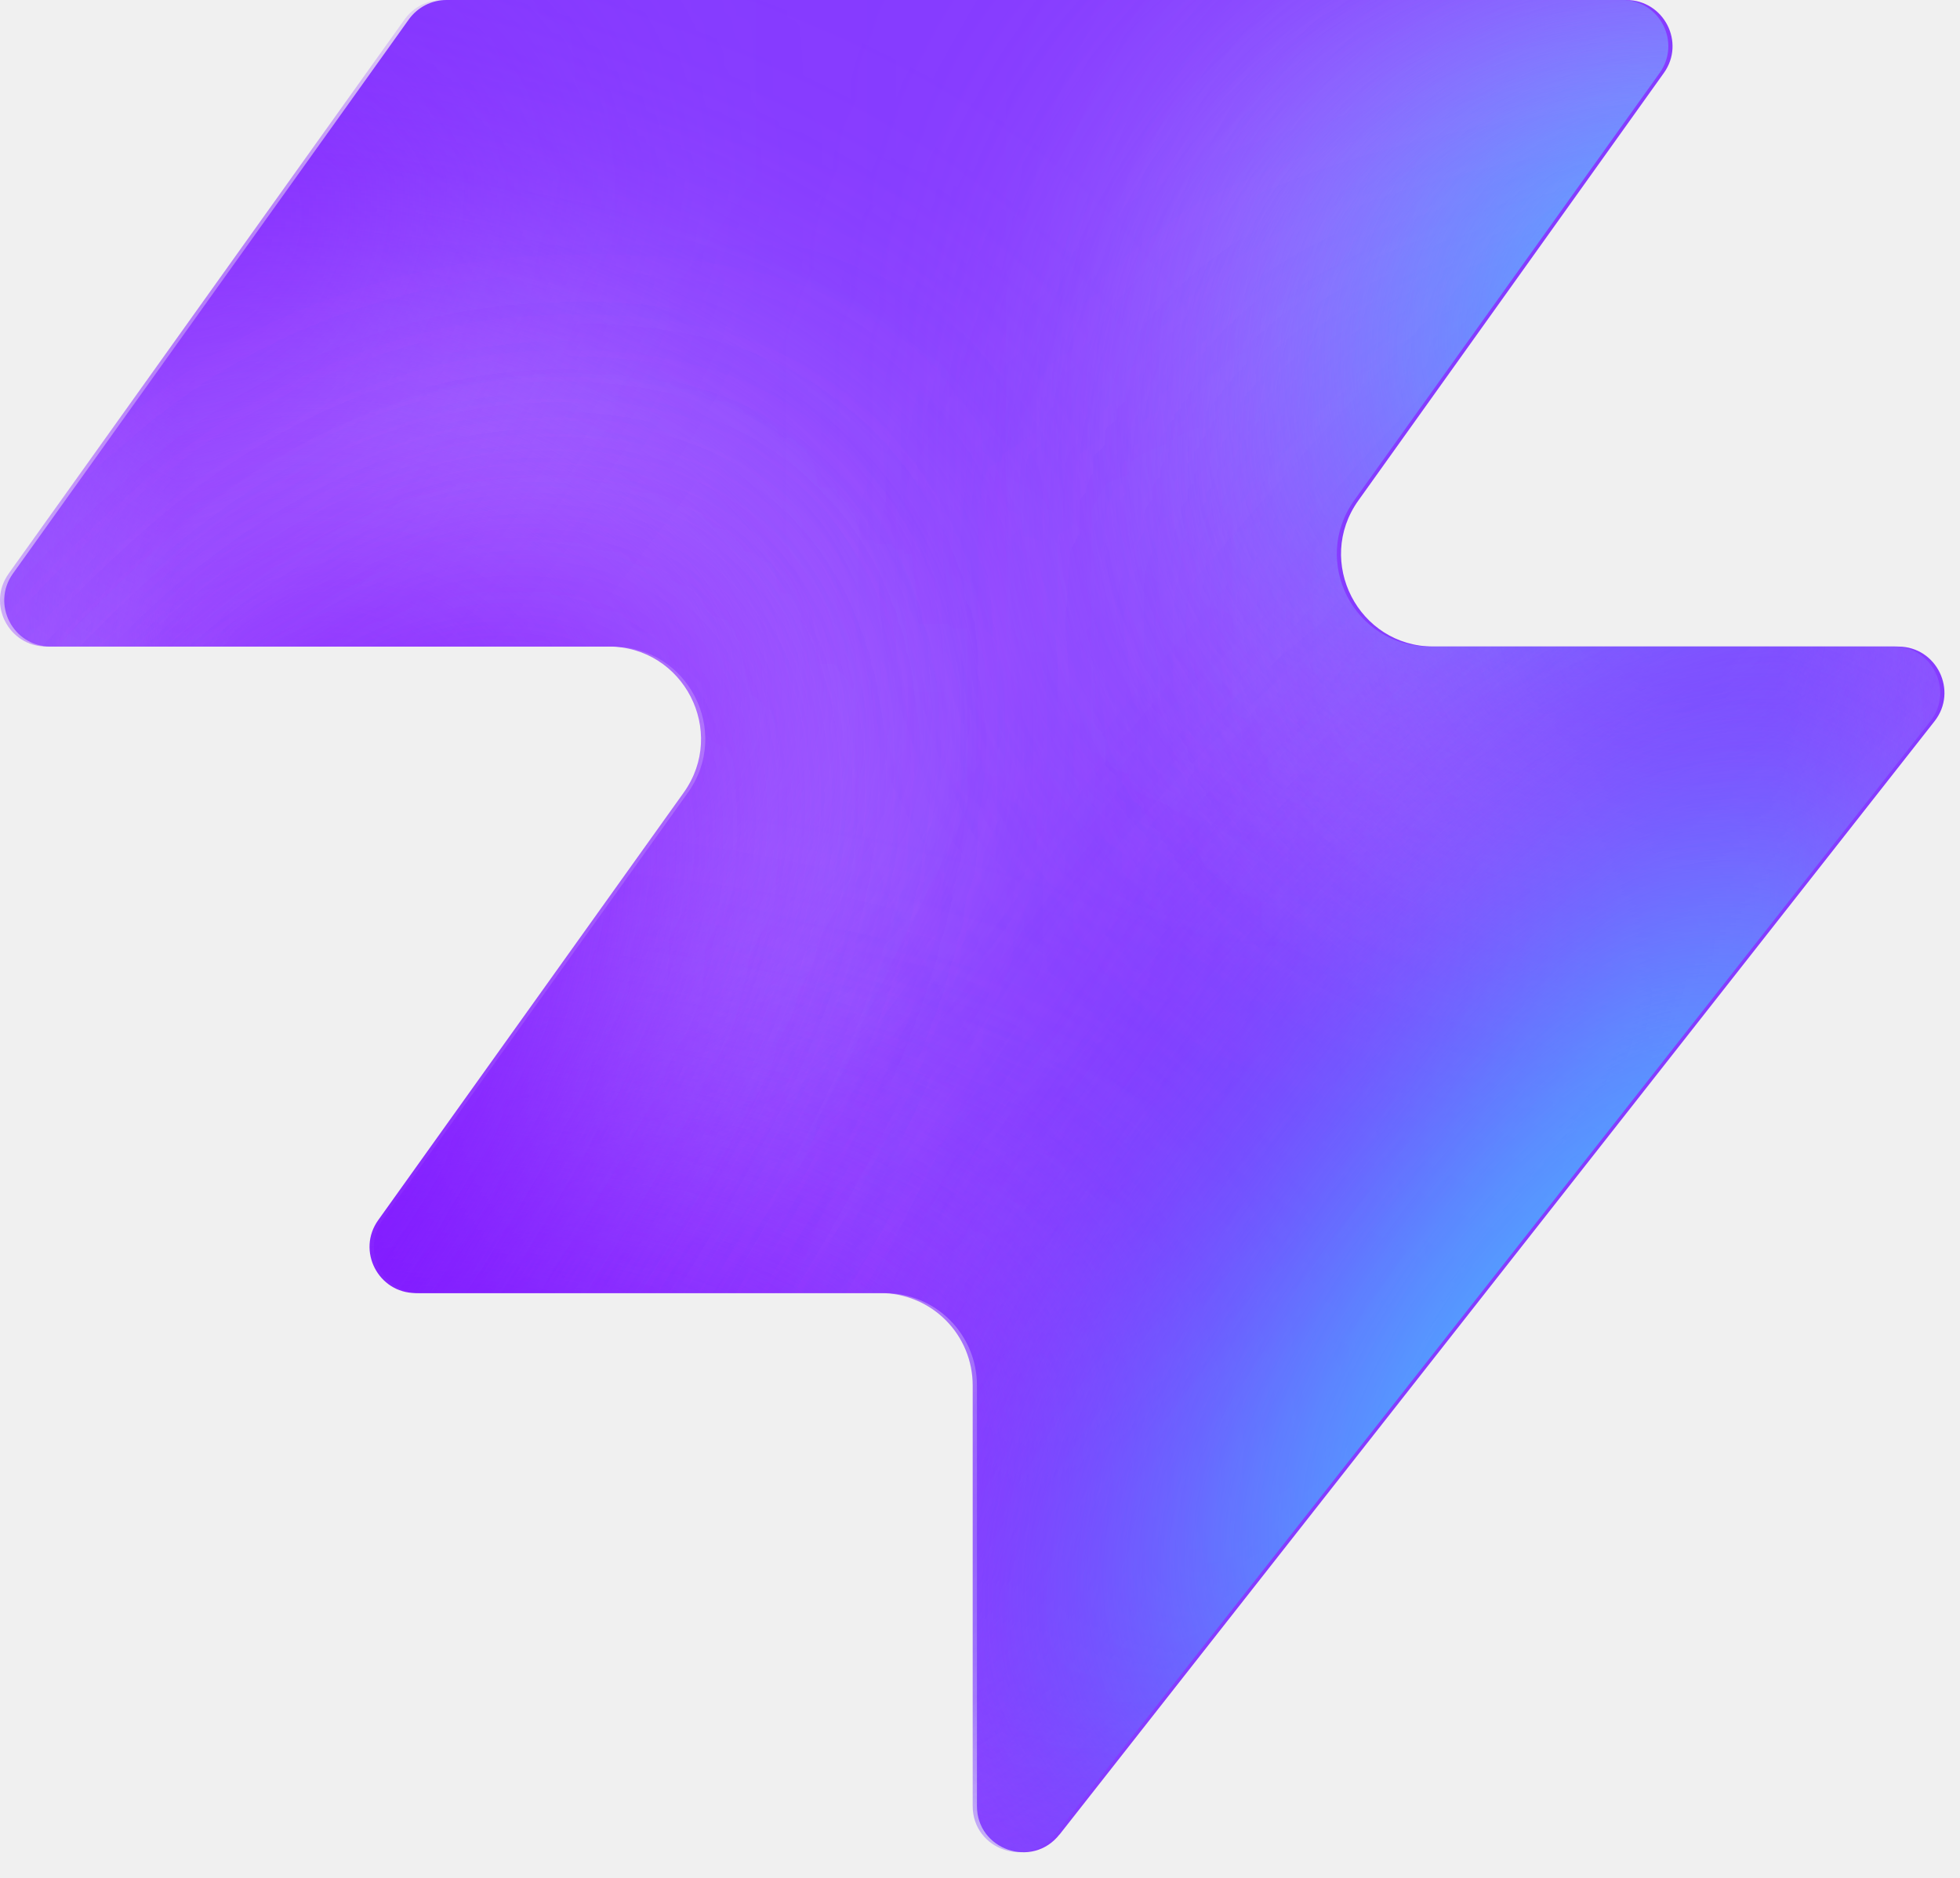
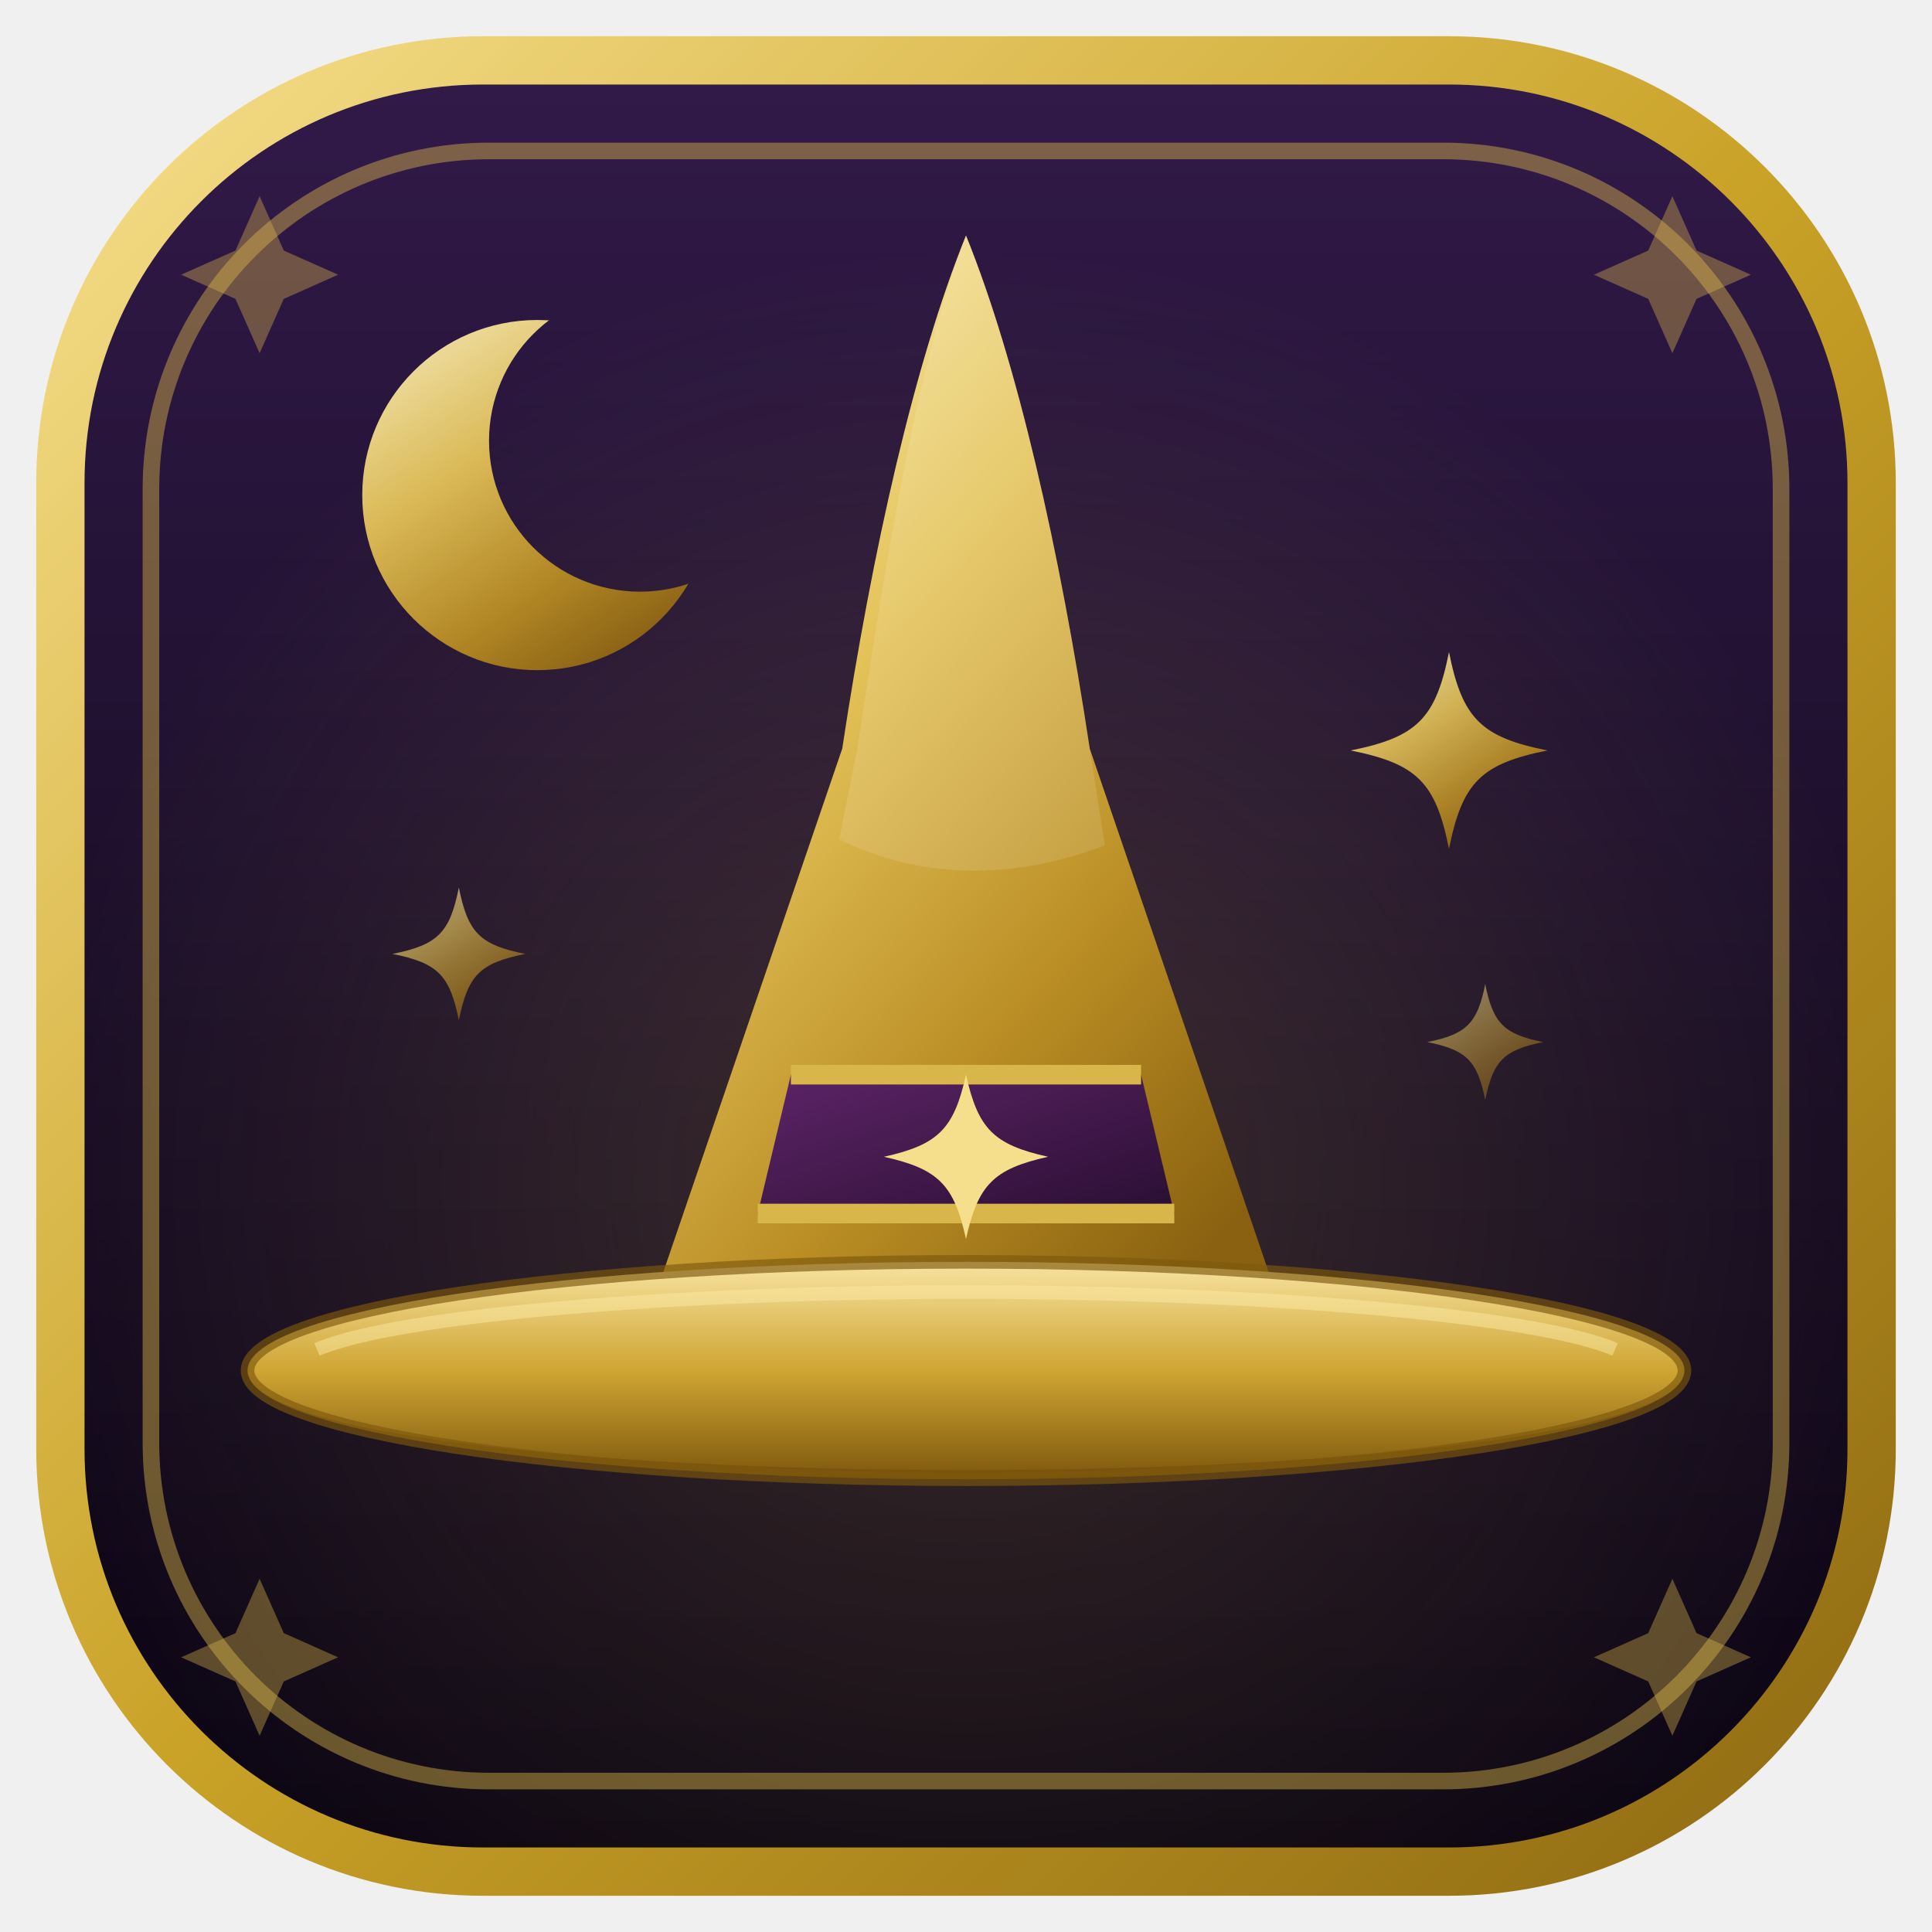
- <svg xmlns="http://www.w3.org/2000/svg" width="48" height="46" fill="none" viewBox="0 0 48 46">
-   <path fill="#863bff" d="M25.946 44.938c-.664.845-2.021.375-2.021-.698V33.937a2.26 2.26 0 0 0-2.262-2.262H10.287c-.92 0-1.456-1.04-.92-1.788l7.48-10.471c1.07-1.497 0-3.578-1.842-3.578H1.237c-.92 0-1.456-1.04-.92-1.788L10.013.474c.214-.297.556-.474.92-.474h28.894c.92 0 1.456 1.04.92 1.788l-7.48 10.471c-1.07 1.498 0 3.579 1.842 3.579h11.377c.943 0 1.473 1.088.89 1.83L25.947 44.94z" style="fill:#863bff;fill:color(display-p3 .525 .23 1);fill-opacity:1" />
-   <mask id="a" width="48" height="46" x="0" y="0" maskUnits="userSpaceOnUse" style="mask-type:alpha">
-     <path fill="#000" d="M25.842 44.938c-.664.844-2.021.375-2.021-.698V33.937a2.26 2.26 0 0 0-2.262-2.262H10.183c-.92 0-1.456-1.04-.92-1.788l7.48-10.471c1.07-1.498 0-3.579-1.842-3.579H1.133c-.92 0-1.456-1.04-.92-1.787L9.91.473c.214-.297.556-.474.92-.474h28.894c.92 0 1.456 1.04.92 1.788l-7.48 10.471c-1.07 1.498 0 3.578 1.842 3.578h11.377c.943 0 1.473 1.088.89 1.832L25.843 44.94z" style="fill:#000;fill-opacity:1" />
-   </mask>
-   <g mask="url(#a)">
-     <g filter="url(#b)">
-       <ellipse cx="5.508" cy="14.704" fill="#ede6ff" rx="5.508" ry="14.704" style="fill:#ede6ff;fill:color(display-p3 .927 .903 1);fill-opacity:1" transform="matrix(.00324 1 1 -.00324 -4.47 31.516)" />
-     </g>
-     <g filter="url(#c)">
-       <ellipse cx="10.399" cy="29.851" fill="#ede6ff" rx="10.399" ry="29.851" style="fill:#ede6ff;fill:color(display-p3 .927 .903 1);fill-opacity:1" transform="matrix(.00324 1 1 -.00324 -39.328 7.883)" />
-     </g>
-     <g filter="url(#d)">
-       <ellipse cx="5.508" cy="30.487" fill="#7e14ff" rx="5.508" ry="30.487" style="fill:#7e14ff;fill:color(display-p3 .492 .077 1);fill-opacity:1" transform="rotate(89.814 -25.913 -14.639)scale(1 -1)" />
-     </g>
-     <g filter="url(#e)">
-       <ellipse cx="5.508" cy="30.599" fill="#7e14ff" rx="5.508" ry="30.599" style="fill:#7e14ff;fill:color(display-p3 .492 .077 1);fill-opacity:1" transform="rotate(89.814 -32.644 -3.334)scale(1 -1)" />
-     </g>
-     <g filter="url(#f)">
-       <ellipse cx="5.508" cy="30.599" fill="#7e14ff" rx="5.508" ry="30.599" style="fill:#7e14ff;fill:color(display-p3 .492 .077 1);fill-opacity:1" transform="matrix(.00324 1 1 -.00324 -34.34 30.47)" />
-     </g>
-     <g filter="url(#g)">
-       <ellipse cx="14.072" cy="22.078" fill="#ede6ff" rx="14.072" ry="22.078" style="fill:#ede6ff;fill:color(display-p3 .927 .903 1);fill-opacity:1" transform="rotate(93.35 24.506 48.493)scale(-1 1)" />
-     </g>
-     <g filter="url(#h)">
-       <ellipse cx="3.47" cy="21.501" fill="#7e14ff" rx="3.47" ry="21.501" style="fill:#7e14ff;fill:color(display-p3 .492 .077 1);fill-opacity:1" transform="rotate(89.009 28.708 47.59)scale(-1 1)" />
-     </g>
-     <g filter="url(#i)">
-       <ellipse cx="3.47" cy="21.501" fill="#7e14ff" rx="3.47" ry="21.501" style="fill:#7e14ff;fill:color(display-p3 .492 .077 1);fill-opacity:1" transform="rotate(89.009 28.708 47.59)scale(-1 1)" />
-     </g>
-     <g filter="url(#j)">
-       <ellipse cx=".387" cy="8.972" fill="#7e14ff" rx="4.407" ry="29.108" style="fill:#7e14ff;fill:color(display-p3 .492 .077 1);fill-opacity:1" transform="rotate(39.51 .387 8.972)" />
-     </g>
-     <g filter="url(#k)">
-       <ellipse cx="47.523" cy="-6.092" fill="#7e14ff" rx="4.407" ry="29.108" style="fill:#7e14ff;fill:color(display-p3 .492 .077 1);fill-opacity:1" transform="rotate(37.892 47.523 -6.092)" />
-     </g>
-     <g filter="url(#l)">
-       <ellipse cx="41.412" cy="6.333" fill="#47bfff" rx="5.971" ry="9.665" style="fill:#47bfff;fill:color(display-p3 .28 .748 1);fill-opacity:1" transform="rotate(37.892 41.412 6.333)" />
-     </g>
-     <g filter="url(#m)">
-       <ellipse cx="-1.879" cy="38.332" fill="#7e14ff" rx="4.407" ry="29.108" style="fill:#7e14ff;fill:color(display-p3 .492 .077 1);fill-opacity:1" transform="rotate(37.892 -1.88 38.332)" />
-     </g>
-     <g filter="url(#n)">
-       <ellipse cx="-1.879" cy="38.332" fill="#7e14ff" rx="4.407" ry="29.108" style="fill:#7e14ff;fill:color(display-p3 .492 .077 1);fill-opacity:1" transform="rotate(37.892 -1.88 38.332)" />
-     </g>
-     <g filter="url(#o)">
-       <ellipse cx="35.651" cy="29.907" fill="#7e14ff" rx="4.407" ry="29.108" style="fill:#7e14ff;fill:color(display-p3 .492 .077 1);fill-opacity:1" transform="rotate(37.892 35.651 29.907)" />
-     </g>
-     <g filter="url(#p)">
-       <ellipse cx="38.418" cy="32.4" fill="#47bfff" rx="5.971" ry="15.297" style="fill:#47bfff;fill:color(display-p3 .28 .748 1);fill-opacity:1" transform="rotate(37.892 38.418 32.4)" />
-     </g>
+ <svg xmlns="http://www.w3.org/2000/svg" width="64" height="64" viewBox="0 0 64 64" role="img" aria-label="Wizago wizard hat crest">
+   <defs>
+     <linearGradient id="bg" x1="0" y1="0" x2="0" y2="1">
+       <stop offset="0" stop-color="#321a49" />
+       <stop offset="0.55" stop-color="#190d26" />
+       <stop offset="1" stop-color="#0b0512" />
+     </linearGradient>
+     <radialGradient id="aura" cx="50%" cy="62%" r="52%">
+       <stop offset="0" stop-color="#e3c258" stop-opacity="0.18" />
+       <stop offset="1" stop-color="#e3c258" stop-opacity="0" />
+     </radialGradient>
+     <linearGradient id="gold" x1="0.1" y1="0" x2="0.75" y2="1">
+       <stop offset="0" stop-color="#fdf0b8" />
+       <stop offset="0.38" stop-color="#e3c258" />
+       <stop offset="0.72" stop-color="#b98d24" />
+       <stop offset="1" stop-color="#8a6110" />
+     </linearGradient>
+     <linearGradient id="brim" x1="0" y1="0" x2="0" y2="1">
+       <stop offset="0" stop-color="#f7e3a0" />
+       <stop offset="0.5" stop-color="#cfa533" />
+       <stop offset="1" stop-color="#7d570c" />
+     </linearGradient>
+     <linearGradient id="band" x1="0" y1="0" x2="1" y2="1">
+       <stop offset="0" stop-color="#5d2467" />
+       <stop offset="1" stop-color="#2a0f33" />
+     </linearGradient>
+     <linearGradient id="rim" x1="0" y1="0" x2="1" y2="1">
+       <stop offset="0" stop-color="#f6df8c" />
+       <stop offset="0.5" stop-color="#c9a227" />
+       <stop offset="1" stop-color="#8f6a12" />
+     </linearGradient>
+     <mask id="moonMask">
+       <rect width="64" height="64" fill="#fff" />
+       <circle cx="21.2" cy="14.6" r="5" fill="#000" />
+     </mask>
+   </defs>
+   <rect x="2" y="2" width="60" height="60" rx="14" fill="url(#bg)" />
+   <rect x="2" y="2" width="60" height="60" rx="14" fill="url(#aura)" />
+   <rect x="2" y="2" width="60" height="60" rx="14" fill="none" stroke="url(#rim)" stroke-width="1.6" />
+   <rect x="5" y="5" width="54" height="54" rx="11.2" fill="none" stroke="#d9b64a" stroke-width="0.55" opacity="0.45" />
+   <g fill="#d9b64a" opacity="0.7">
+     <path d="M8.6 6.5 9.4 8.3 11.2 9.1 9.4 9.9 8.6 11.7 7.8 9.9 6 9.1 7.8 8.3z" opacity="0.55" />
+     <path d="M55.4 6.5 56.2 8.3 58 9.1 56.2 9.9 55.4 11.7 54.6 9.9 52.8 9.1 54.6 8.3z" opacity="0.55" />
+     <path d="M8.6 52.3 9.4 54.1 11.2 54.9 9.4 55.7 8.6 57.5 7.8 55.7 6 54.9 7.8 54.1z" opacity="0.55" />
+     <path d="M55.4 52.3 56.2 54.1 58 54.9 56.2 55.7 55.4 57.5 54.6 55.7 52.8 54.9 54.6 54.1z" opacity="0.55" />
  </g>
-   <defs>
-     <filter id="b" width="60.045" height="41.654" x="-19.77" y="16.149" color-interpolation-filters="sRGB" filterUnits="userSpaceOnUse">
-       <feFlood flood-opacity="0" result="BackgroundImageFix" />
-       <feBlend in="SourceGraphic" in2="BackgroundImageFix" result="shape" />
-       <feGaussianBlur result="effect1_foregroundBlur_2002_17158" stdDeviation="7.659" />
-     </filter>
-     <filter id="c" width="90.34" height="51.437" x="-54.613" y="-7.533" color-interpolation-filters="sRGB" filterUnits="userSpaceOnUse">
-       <feFlood flood-opacity="0" result="BackgroundImageFix" />
-       <feBlend in="SourceGraphic" in2="BackgroundImageFix" result="shape" />
-       <feGaussianBlur result="effect1_foregroundBlur_2002_17158" stdDeviation="7.659" />
-     </filter>
-     <filter id="d" width="79.355" height="29.4" x="-49.64" y="2.03" color-interpolation-filters="sRGB" filterUnits="userSpaceOnUse">
-       <feFlood flood-opacity="0" result="BackgroundImageFix" />
-       <feBlend in="SourceGraphic" in2="BackgroundImageFix" result="shape" />
-       <feGaussianBlur result="effect1_foregroundBlur_2002_17158" stdDeviation="4.596" />
-     </filter>
-     <filter id="e" width="79.579" height="29.4" x="-45.045" y="20.029" color-interpolation-filters="sRGB" filterUnits="userSpaceOnUse">
-       <feFlood flood-opacity="0" result="BackgroundImageFix" />
-       <feBlend in="SourceGraphic" in2="BackgroundImageFix" result="shape" />
-       <feGaussianBlur result="effect1_foregroundBlur_2002_17158" stdDeviation="4.596" />
-     </filter>
-     <filter id="f" width="79.579" height="29.4" x="-43.513" y="21.178" color-interpolation-filters="sRGB" filterUnits="userSpaceOnUse">
-       <feFlood flood-opacity="0" result="BackgroundImageFix" />
-       <feBlend in="SourceGraphic" in2="BackgroundImageFix" result="shape" />
-       <feGaussianBlur result="effect1_foregroundBlur_2002_17158" stdDeviation="4.596" />
-     </filter>
-     <filter id="g" width="74.749" height="58.852" x="15.756" y="-17.901" color-interpolation-filters="sRGB" filterUnits="userSpaceOnUse">
-       <feFlood flood-opacity="0" result="BackgroundImageFix" />
-       <feBlend in="SourceGraphic" in2="BackgroundImageFix" result="shape" />
-       <feGaussianBlur result="effect1_foregroundBlur_2002_17158" stdDeviation="7.659" />
-     </filter>
-     <filter id="h" width="61.377" height="25.362" x="23.548" y="2.284" color-interpolation-filters="sRGB" filterUnits="userSpaceOnUse">
-       <feFlood flood-opacity="0" result="BackgroundImageFix" />
-       <feBlend in="SourceGraphic" in2="BackgroundImageFix" result="shape" />
-       <feGaussianBlur result="effect1_foregroundBlur_2002_17158" stdDeviation="4.596" />
-     </filter>
-     <filter id="i" width="61.377" height="25.362" x="23.548" y="2.284" color-interpolation-filters="sRGB" filterUnits="userSpaceOnUse">
-       <feFlood flood-opacity="0" result="BackgroundImageFix" />
-       <feBlend in="SourceGraphic" in2="BackgroundImageFix" result="shape" />
-       <feGaussianBlur result="effect1_foregroundBlur_2002_17158" stdDeviation="4.596" />
-     </filter>
-     <filter id="j" width="56.045" height="63.649" x="-27.636" y="-22.853" color-interpolation-filters="sRGB" filterUnits="userSpaceOnUse">
-       <feFlood flood-opacity="0" result="BackgroundImageFix" />
-       <feBlend in="SourceGraphic" in2="BackgroundImageFix" result="shape" />
-       <feGaussianBlur result="effect1_foregroundBlur_2002_17158" stdDeviation="4.596" />
-     </filter>
-     <filter id="k" width="54.814" height="64.646" x="20.116" y="-38.415" color-interpolation-filters="sRGB" filterUnits="userSpaceOnUse">
-       <feFlood flood-opacity="0" result="BackgroundImageFix" />
-       <feBlend in="SourceGraphic" in2="BackgroundImageFix" result="shape" />
-       <feGaussianBlur result="effect1_foregroundBlur_2002_17158" stdDeviation="4.596" />
-     </filter>
-     <filter id="l" width="33.541" height="35.313" x="24.641" y="-11.323" color-interpolation-filters="sRGB" filterUnits="userSpaceOnUse">
-       <feFlood flood-opacity="0" result="BackgroundImageFix" />
-       <feBlend in="SourceGraphic" in2="BackgroundImageFix" result="shape" />
-       <feGaussianBlur result="effect1_foregroundBlur_2002_17158" stdDeviation="4.596" />
-     </filter>
-     <filter id="m" width="54.814" height="64.646" x="-29.286" y="6.009" color-interpolation-filters="sRGB" filterUnits="userSpaceOnUse">
-       <feFlood flood-opacity="0" result="BackgroundImageFix" />
-       <feBlend in="SourceGraphic" in2="BackgroundImageFix" result="shape" />
-       <feGaussianBlur result="effect1_foregroundBlur_2002_17158" stdDeviation="4.596" />
-     </filter>
-     <filter id="n" width="54.814" height="64.646" x="-29.286" y="6.009" color-interpolation-filters="sRGB" filterUnits="userSpaceOnUse">
-       <feFlood flood-opacity="0" result="BackgroundImageFix" />
-       <feBlend in="SourceGraphic" in2="BackgroundImageFix" result="shape" />
-       <feGaussianBlur result="effect1_foregroundBlur_2002_17158" stdDeviation="4.596" />
-     </filter>
-     <filter id="o" width="54.814" height="64.646" x="8.244" y="-2.416" color-interpolation-filters="sRGB" filterUnits="userSpaceOnUse">
-       <feFlood flood-opacity="0" result="BackgroundImageFix" />
-       <feBlend in="SourceGraphic" in2="BackgroundImageFix" result="shape" />
-       <feGaussianBlur result="effect1_foregroundBlur_2002_17158" stdDeviation="4.596" />
-     </filter>
-     <filter id="p" width="39.409" height="43.623" x="18.713" y="10.588" color-interpolation-filters="sRGB" filterUnits="userSpaceOnUse">
-       <feFlood flood-opacity="0" result="BackgroundImageFix" />
-       <feBlend in="SourceGraphic" in2="BackgroundImageFix" result="shape" />
-       <feGaussianBlur result="effect1_foregroundBlur_2002_17158" stdDeviation="4.596" />
-     </filter>
-   </defs>
+   <circle cx="17.8" cy="16.4" r="5.8" fill="url(#gold)" mask="url(#moonMask)" opacity="0.95" />
+   <g fill="url(#gold)">
+     <path d="M48 21.6c.44 2.2 1.06 2.82 3.26 3.26-2.2.44-2.82 1.06-3.26 3.26-.44-2.2-1.06-2.82-3.26-3.26 2.2-.44 2.82-1.06 3.26-3.26z" opacity="0.9" />
+     <path d="M15.2 29.4c.3 1.5.7 1.9 2.2 2.2-1.5.3-1.9.7-2.2 2.2-.3-1.5-.7-1.9-2.2-2.2 1.5-.3 1.9-.7 2.2-2.2z" opacity="0.65" />
+     <path d="M49.2 32.6c.26 1.3.62 1.66 1.92 1.92-1.3.26-1.66.62-1.92 1.92-.26-1.3-.62-1.66-1.92-1.92 1.3-.26 1.66-.62 1.92-1.92z" opacity="0.5" />
+   </g>
+   <path d="M32 7.8c1.7 4.2 3.1 10.4 4.1 17L42.8 44.4H21.2L27.9 24.8c1-6.6 2.4-12.8 4.1-17z" fill="url(#gold)" />
+   <path d="M32 7.8c1.7 4.2 3.1 10.4 4.1 17l.5 3.2c-3.1 1.2-6.2 1.1-8.8-.2l.6-3c1-6.6 2-12.8 3.6-17z" fill="#fff" opacity="0.12" />
+   <path d="M26.2 35.6 37.8 35.6 38.9 40.2 25.1 40.2z" fill="url(#band)" />
+   <path d="M26.2 35.6 37.8 35.6" stroke="#d9b64a" stroke-width="0.65" />
+   <path d="M25.1 40.2 38.9 40.2" stroke="#d9b64a" stroke-width="0.65" />
+   <path d="M32 35.6c.4 1.8.92 2.32 2.72 2.72-1.8.4-2.32.92-2.72 2.72-.4-1.8-.92-2.32-2.72-2.72 1.8-.4 2.32-.92 2.72-2.72z" fill="#f6df8c" />
+   <ellipse cx="32" cy="45.4" rx="23.8" ry="3.6" fill="url(#brim)" />
+   <path d="M8.2 45.4a23.8 3.6 0 0 0 47.6 0c0 2-10.65 3.3-23.8 3.3S8.2 47.4 8.2 45.4z" fill="#6f4c09" opacity="0.55" />
+   <ellipse cx="32" cy="45.4" rx="23.8" ry="3.6" fill="none" stroke="#7d570c" stroke-width="0.45" opacity="0.65" />
+   <path d="M10.5 44.7c2.7-1.15 12-1.9 21.5-1.9s18.8.75 21.5 1.9" fill="none" stroke="#fbe9a4" stroke-width="0.45" opacity="0.5" />
</svg>
